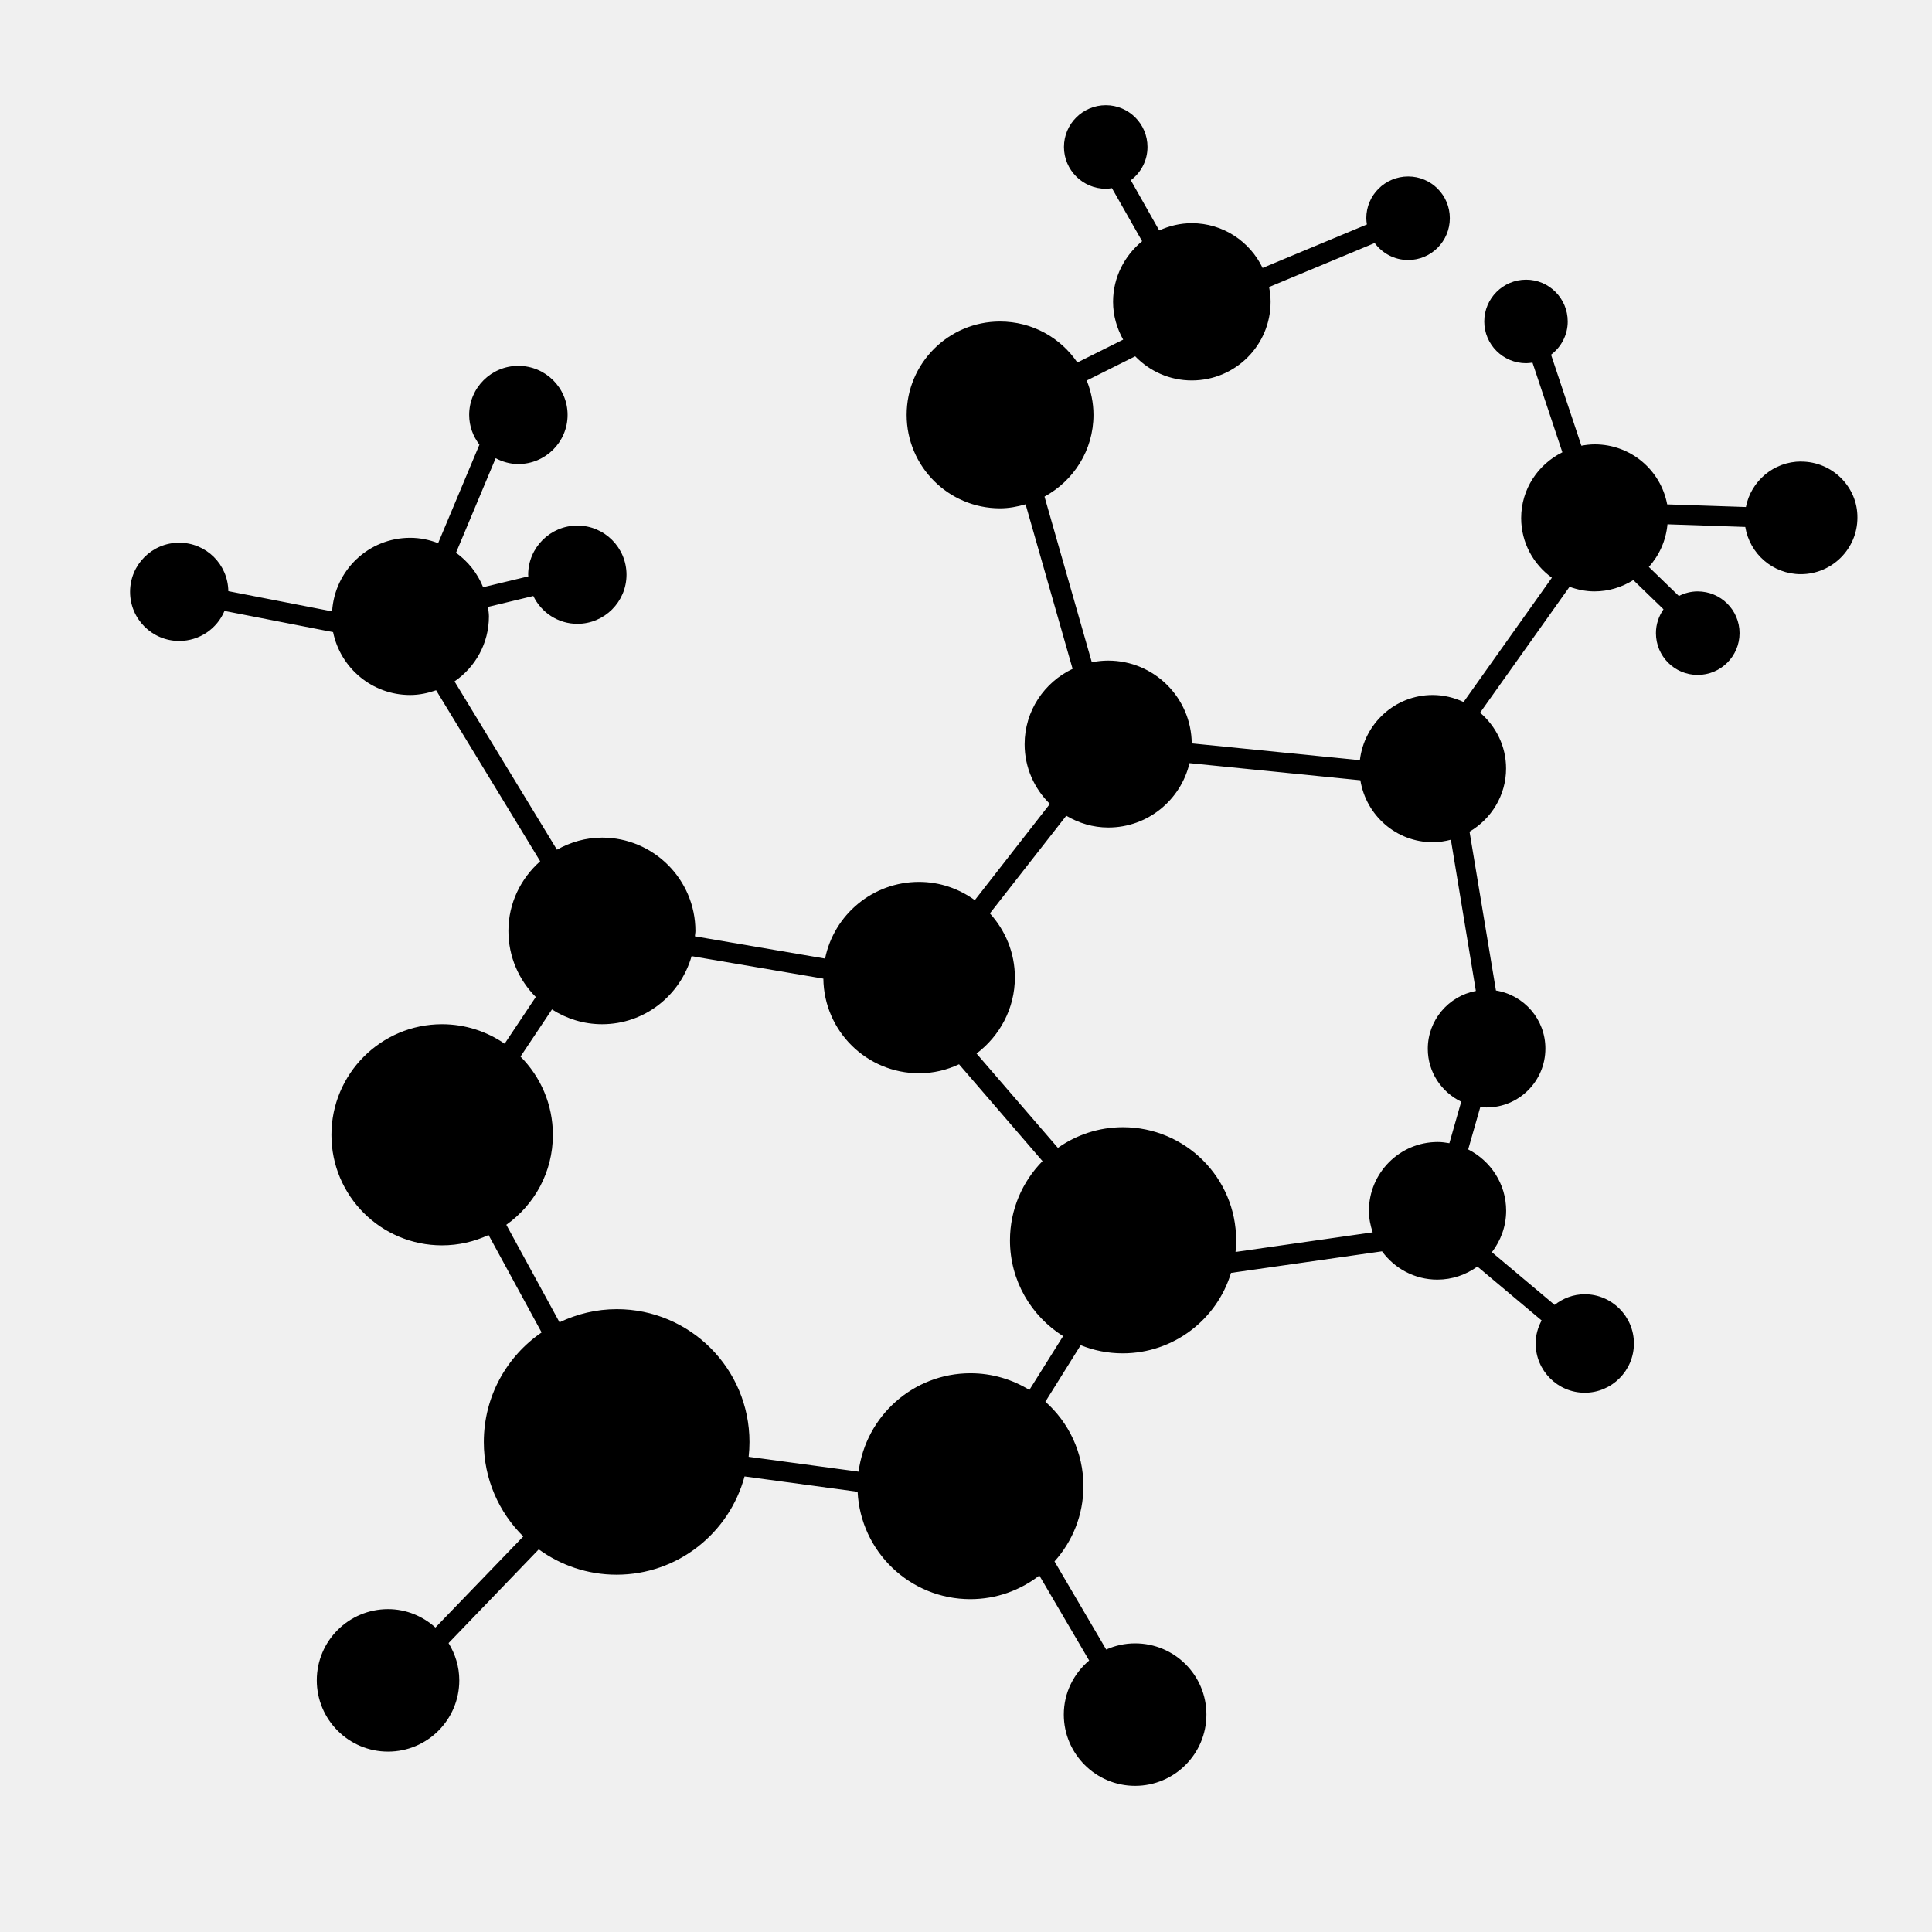
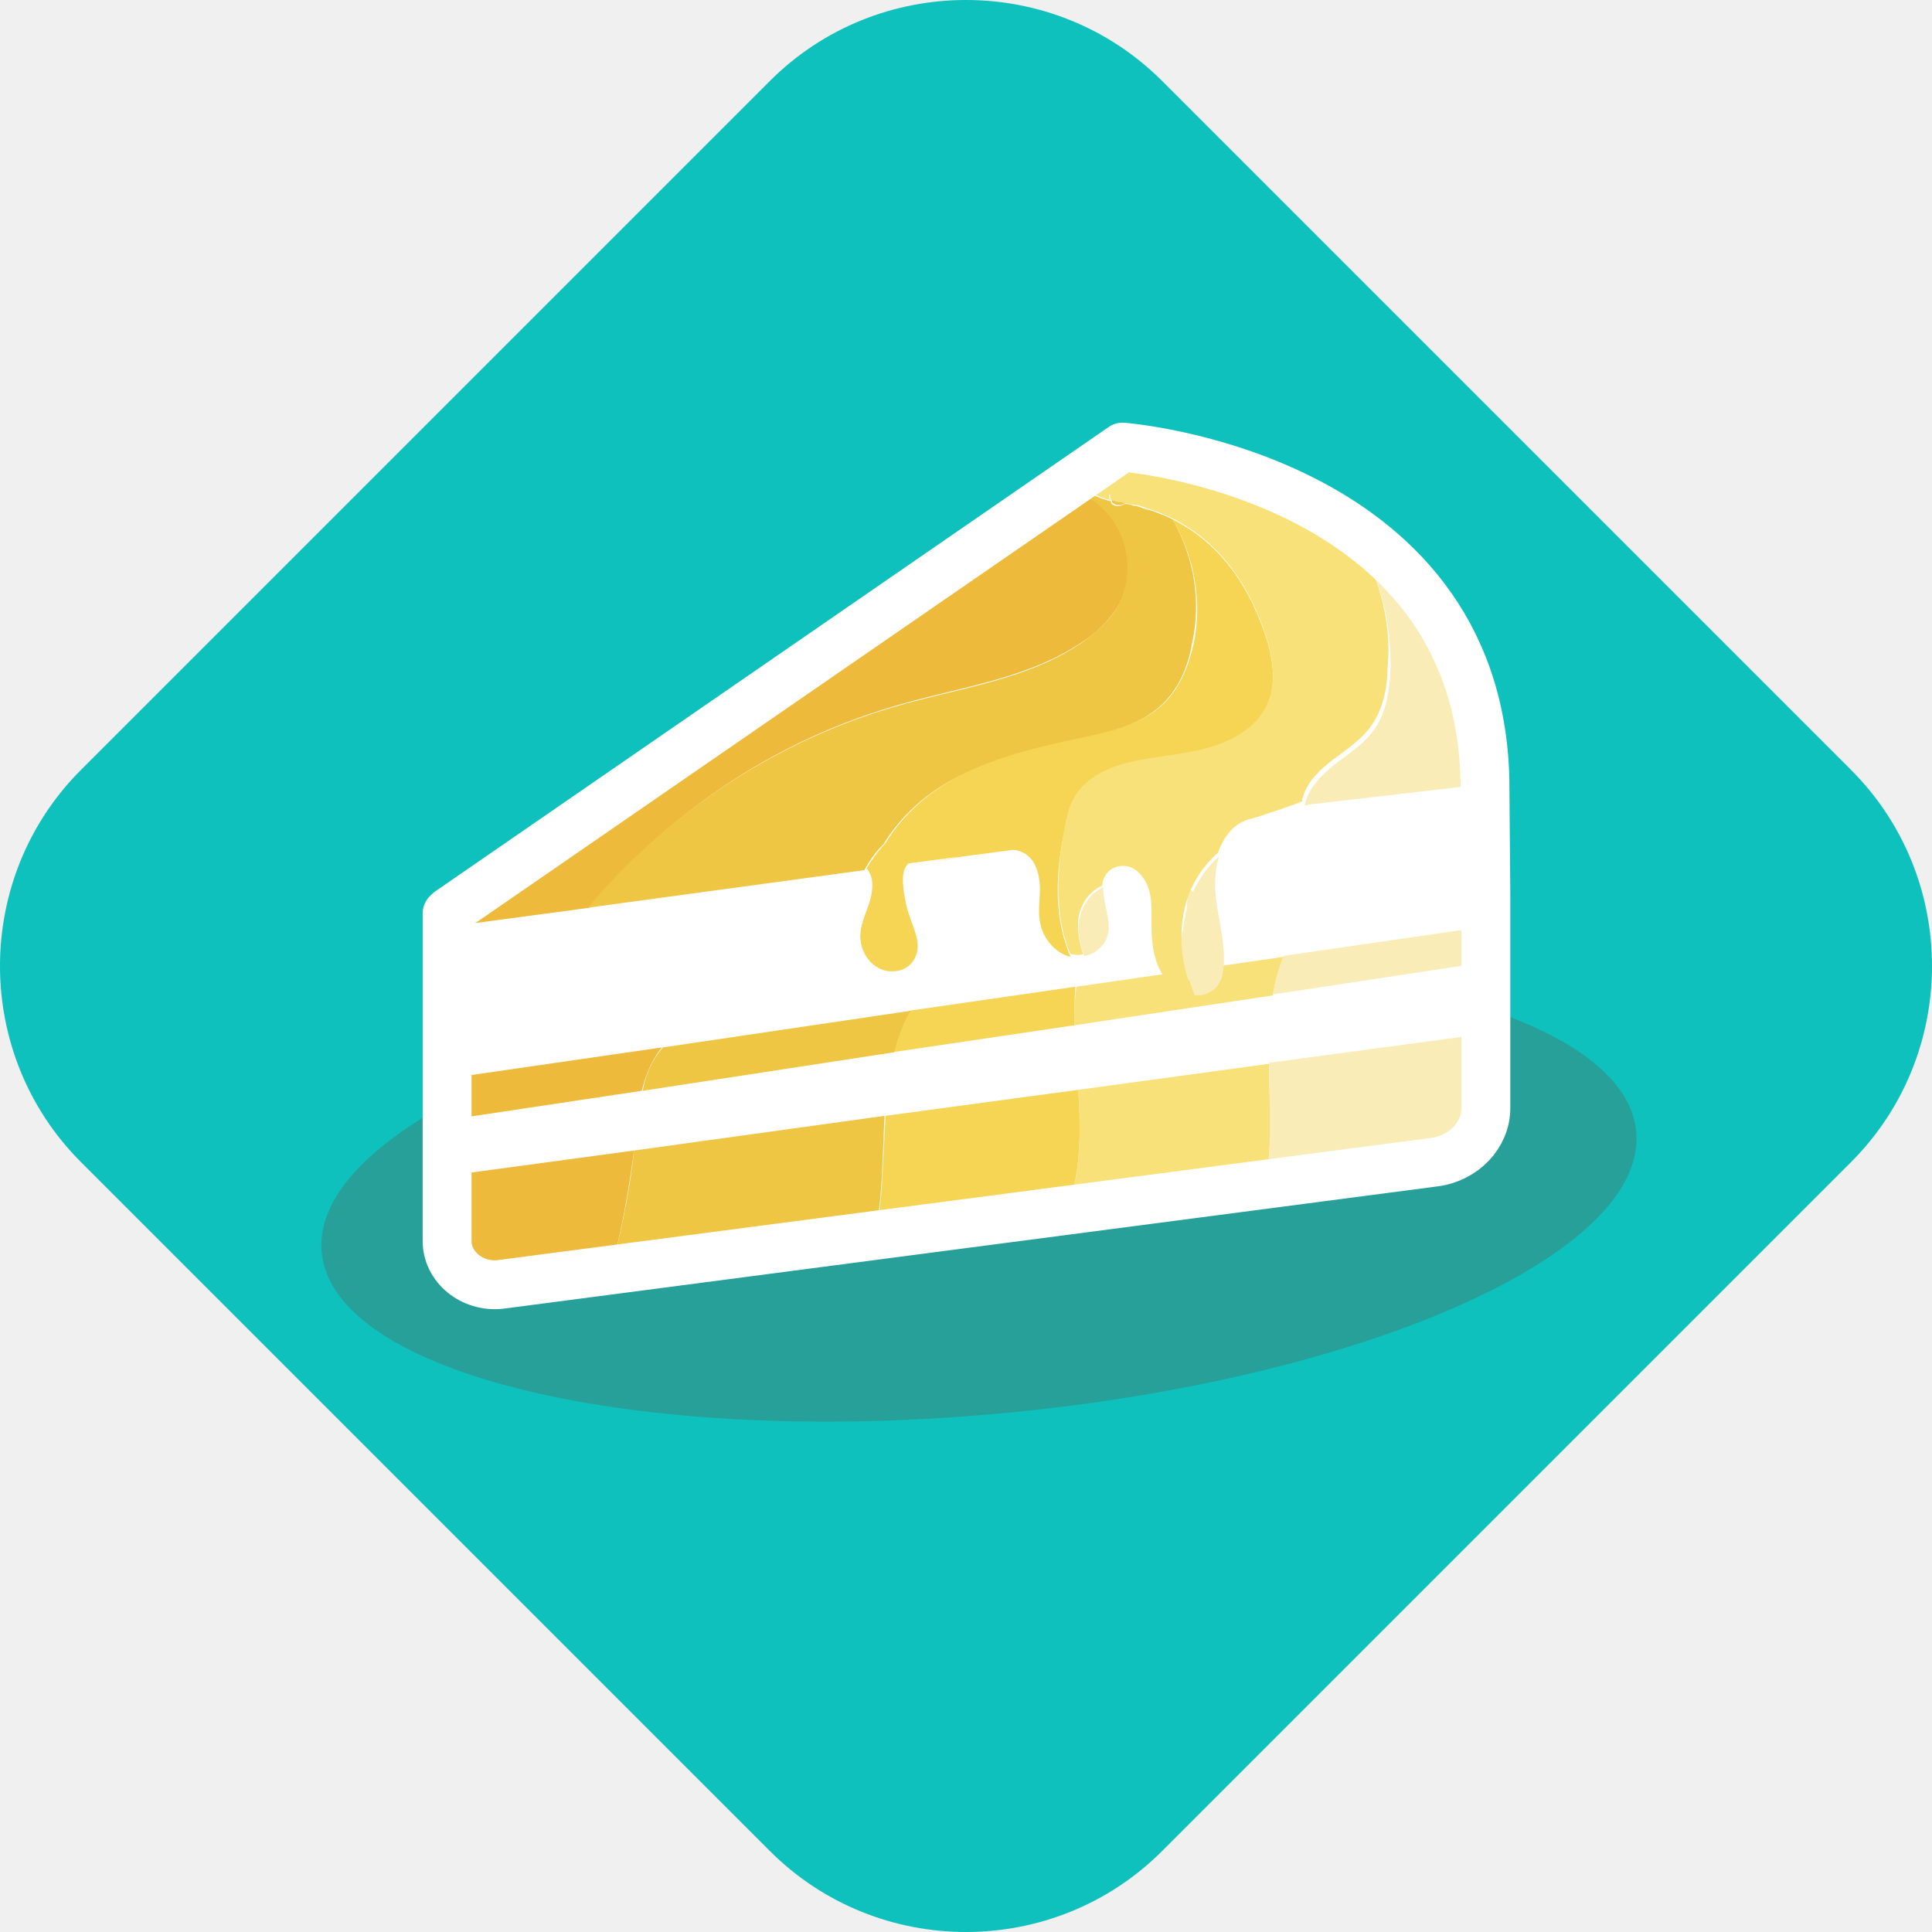
- <svg xmlns="http://www.w3.org/2000/svg" width="100pt" height="100pt" version="1.1" viewBox="0 0 100 100">
-   <path d="m93.23 23.887c-1.422 0-2.602 1.016-2.863 2.356l-4.074-0.137c-0.332-1.77-1.883-3.106-3.746-3.106-0.238 0-0.469 0.027-0.695 0.07l-1.57-4.711c0.523-0.395 0.863-1.016 0.863-1.719 0-1.191-0.961-2.164-2.156-2.164-1.195 0-2.164 0.973-2.164 2.164s0.973 2.16 2.164 2.16c0.113 0 0.223-0.016 0.332-0.031l1.547 4.641c-1.258 0.625-2.133 1.906-2.133 3.406 0 1.273 0.633 2.394 1.59 3.086l-4.57 6.434c-0.488-0.227-1.027-0.363-1.602-0.363-1.949 0-3.543 1.48-3.766 3.375l-8.703-0.871c-0.023-2.367-1.949-4.285-4.324-4.285-0.289 0-0.574 0.031-0.848 0.086l-2.449-8.574c1.504-0.82 2.535-2.394 2.535-4.231 0-0.629-0.129-1.227-0.348-1.777l2.508-1.254c0.742 0.77 1.777 1.25 2.93 1.25 2.25 0 4.078-1.816 4.078-4.07 0-0.262-0.031-0.516-0.078-0.766l5.465-2.277c0.395 0.531 1.02 0.879 1.734 0.879 1.195 0 2.156-0.973 2.156-2.164 0-1.191-0.961-2.16-2.156-2.16-1.195 0-2.168 0.965-2.168 2.16 0 0.109 0.016 0.219 0.031 0.324l-5.398 2.25c-0.656-1.367-2.047-2.316-3.664-2.316-0.605 0-1.172 0.141-1.688 0.375l-1.469-2.598c0.523-0.395 0.863-1.016 0.863-1.723 0-1.191-0.965-2.16-2.156-2.16-1.195 0-2.168 0.969-2.168 2.16 0 1.195 0.973 2.164 2.168 2.164 0.109 0 0.215-0.016 0.316-0.031l1.562 2.746c-0.91 0.746-1.504 1.867-1.504 3.137 0 0.715 0.199 1.375 0.523 1.957l-2.371 1.184c-0.867-1.281-2.336-2.121-4.004-2.121-2.664 0-4.832 2.164-4.832 4.832 0 2.672 2.168 4.836 4.832 4.836 0.465 0 0.902-0.086 1.324-0.207l2.434 8.516c-1.465 0.695-2.484 2.176-2.484 3.902 0 1.211 0.504 2.305 1.309 3.09l-3.887 4.981c-0.816-0.59-1.809-0.945-2.887-0.945-2.402 0-4.406 1.707-4.863 3.969l-6.738-1.152c0.004-0.094 0.027-0.18 0.027-0.273 0-2.672-2.172-4.836-4.832-4.836-0.852 0-1.641 0.238-2.336 0.625l-5.301-8.711c1.074-0.734 1.781-1.965 1.781-3.367 0-0.168-0.031-0.328-0.051-0.488l2.348-0.566c0.41 0.852 1.277 1.441 2.281 1.441 1.402 0 2.543-1.141 2.543-2.543 0-1.402-1.141-2.543-2.543-2.543-1.402 0-2.547 1.141-2.547 2.543 0 0.031 0.008 0.059 0.008 0.086l-2.34 0.562c-0.289-0.723-0.781-1.336-1.402-1.785l2.051-4.891c0.352 0.184 0.746 0.301 1.172 0.301 1.406 0 2.551-1.137 2.551-2.543 0-1.402-1.141-2.539-2.551-2.539-1.402 0-2.543 1.137-2.543 2.539 0 0.582 0.203 1.113 0.531 1.539l-2.137 5.098c-0.449-0.172-0.934-0.277-1.445-0.277-2.16 0-3.91 1.684-4.043 3.809l-5.371-1.047c-0.02-1.391-1.148-2.508-2.543-2.508-1.406 0-2.543 1.137-2.543 2.543s1.141 2.543 2.543 2.543c1.055 0 1.961-0.641 2.344-1.555l5.621 1.098c0.379 1.855 2.019 3.254 3.988 3.254 0.473 0 0.922-0.098 1.344-0.246l5.387 8.852c-1 0.887-1.645 2.164-1.645 3.606 0 1.336 0.543 2.543 1.418 3.418l-1.613 2.418c-0.922-0.633-2.035-1.008-3.242-1.008-3.156 0-5.723 2.562-5.723 5.731 0 3.156 2.562 5.715 5.723 5.715 0.863 0 1.676-0.195 2.41-0.535l2.746 5.043c-1.809 1.238-2.992 3.316-2.992 5.676 0 1.906 0.781 3.637 2.043 4.883l-4.547 4.715c-0.652-0.586-1.508-0.953-2.453-0.953-2.035 0-3.688 1.648-3.688 3.684s1.652 3.691 3.688 3.691c2.039 0 3.688-1.652 3.688-3.691 0-0.707-0.211-1.363-0.555-1.926l4.668-4.852c1.133 0.824 2.523 1.312 4.027 1.312 3.172 0 5.836-2.16 6.625-5.086l5.852 0.793c0.152 3.094 2.703 5.559 5.836 5.559 1.348 0 2.586-0.461 3.57-1.223l2.578 4.398c-0.797 0.676-1.312 1.668-1.312 2.797 0 2.035 1.656 3.691 3.691 3.691 2.039 0 3.691-1.656 3.691-3.691 0-2.039-1.652-3.684-3.691-3.684-0.535 0-1.039 0.117-1.496 0.32l-2.676-4.562c0.93-1.035 1.496-2.398 1.496-3.898 0-1.738-0.762-3.297-1.969-4.367l1.828-2.926c0.672 0.27 1.402 0.422 2.172 0.422 2.644 0 4.883-1.758 5.609-4.164l7.816-1.117c0.645 0.883 1.684 1.465 2.863 1.465 0.777 0 1.488-0.254 2.074-0.676l3.324 2.789c-0.191 0.355-0.309 0.758-0.309 1.191 0 1.406 1.137 2.551 2.543 2.551 1.398 0 2.543-1.141 2.543-2.551 0-1.402-1.145-2.547-2.543-2.547-0.594 0-1.129 0.211-1.562 0.551l-3.246-2.727c0.457-0.598 0.738-1.34 0.738-2.148 0-1.391-0.805-2.582-1.965-3.172l0.629-2.203c0.105 0.012 0.211 0.031 0.316 0.031 1.688 0 3.051-1.363 3.051-3.051 0-1.516-1.105-2.766-2.559-3.004l-1.367-8.219c1.125-0.664 1.891-1.875 1.891-3.273 0-1.16-0.527-2.184-1.344-2.887l4.629-6.516c0.402 0.145 0.836 0.238 1.289 0.238 0.738 0 1.426-0.219 2.012-0.586l1.562 1.512c-0.242 0.352-0.391 0.773-0.391 1.234 0 1.199 0.965 2.164 2.16 2.164s2.168-0.965 2.168-2.164c0-1.195-0.973-2.16-2.168-2.16-0.352 0-0.68 0.09-0.973 0.238l-1.555-1.504c0.539-0.598 0.887-1.359 0.965-2.207l4.027 0.137c0.23 1.387 1.422 2.445 2.875 2.445 1.613 0 2.93-1.309 2.93-2.926 0.016-1.59-1.301-2.902-2.914-2.902zm-39.949 48.055c-0.891-0.543-1.93-0.863-3.047-0.863-2.969 0-5.422 2.223-5.793 5.094l-5.691-0.77c0.027-0.25 0.043-0.504 0.043-0.762 0-3.801-3.078-6.879-6.867-6.879-1.062 0-2.066 0.25-2.965 0.68l-2.754-5.047c1.457-1.035 2.41-2.731 2.41-4.652 0-1.586-0.641-3.016-1.676-4.055l1.629-2.441c0.75 0.48 1.637 0.766 2.594 0.766 2.207 0 4.055-1.496 4.633-3.523l6.82 1.164c0.031 2.711 2.238 4.898 4.961 4.898 0.738 0 1.434-0.172 2.062-0.465l4.32 5.012c-1.039 1.055-1.684 2.504-1.684 4.102 0 2.09 1.102 3.922 2.75 4.957zm23.109-20.652c-1.414 0.266-2.488 1.508-2.488 2.996 0 1.211 0.711 2.242 1.73 2.738l-0.613 2.148c-0.195-0.035-0.398-0.062-0.605-0.062-1.969 0-3.559 1.602-3.559 3.562 0 0.395 0.078 0.762 0.195 1.113l-7.098 1.016c0.02-0.199 0.031-0.398 0.031-0.605 0-3.231-2.629-5.852-5.859-5.852-1.254 0-2.414 0.398-3.367 1.07l-4.211-4.883c1.195-0.906 1.984-2.324 1.984-3.941 0-1.277-0.496-2.434-1.293-3.312l3.953-5.055c0.641 0.379 1.379 0.609 2.176 0.609 2.047 0 3.75-1.426 4.203-3.332l8.844 0.887c0.293 1.816 1.855 3.207 3.75 3.207 0.324 0 0.633-0.051 0.934-0.129z" />
+ <svg xmlns="http://www.w3.org/2000/svg" version="1.1" id="Layer_1" x="0px" y="0px" viewBox="0 0 200.5 200.5" enable-background="new 0 0 200.5 200.5" xml:space="preserve">
+   <path fill="#0EC1BC" d="M192.1,120.6l-71.5,71.5c-11.2,11.2-29.5,11.2-40.7,0L8.4,120.6c-11.2-11.2-11.2-29.5,0-40.7L79.9,8.4  c11.2-11.2,29.5-11.2,40.7,0l71.5,71.5C203.3,91.1,203.3,109.4,192.1,120.6z" />
+   <ellipse transform="matrix(0.9958 -9.115107e-02 9.115107e-02 0.9958 -10.8562 9.7731)" fill="#27A09A" cx="101.6" cy="123.7" rx="68.5" ry="23.1" />
+   <g>
+     <path fill="#FFFFFF" d="M153.4,80.8c-0.8-30.3-37.1-32.9-37.1-32.9L47.3,94l0,0l-0.2,0.2l0,1.8l0-1.8v11.2v7.4v3.9v5.3v4.8   c0,2.6,2.6,4.6,5.4,4.3l95.7-12.2c3-0.4,5.2-2.7,5.2-5.4v-4.7V102v-3.4v-6.4L153.4,80.8L153.4,80.8z" />
+     <g>
+       <path fill="#F9E17A" d="M131.7,110.4l-19.8,2.7c0.2,3.3,0.3,6.6-0.4,9.8c-0.1,0.3-0.1,0.5-0.2,0.8l20.3-2.9    c0.2-1.5,0.2-3.1,0.2-4.6C131.8,114.2,131.7,112.3,131.7,110.4z" />
+       <path fill="#F6D555" d="M111.9,113.1l-20,2.7c-0.2,3.6-0.3,7.2-0.7,10.7l20.1-2.8c0.1-0.3,0.1-0.5,0.2-0.8    C112.2,119.6,112.1,116.4,111.9,113.1z" />
+       <path fill="#EDBA3B" d="M47.3,121.9v5.3c0,2.9,2.5,5.1,5.4,4.7l11.1-1.6c0.9-3.6,1.5-7.2,2-10.9L47.3,121.9z" />
+       <path fill="#EFC643" d="M65.8,119.4c-0.4,3.7-1.1,7.3-2,10.9l27.3-3.8c0.5-3.5,0.5-7.1,0.7-10.7L65.8,119.4z" />
+       <path fill="#F9ECB7" d="M131.8,116.1c0,1.5,0,3.1-0.2,4.6l16.4-2.3c3-0.4,5.2-2.9,5.2-5.9v-5.1l-21.5,2.9    C131.7,112.3,131.8,114.2,131.8,116.1z" />
+       <path fill="#F9E17A" d="M111.5,106.4l20.6-3.1c0.2-1.4,0.6-2.7,1.1-4l-21.5,3.1C111.5,103.7,111.5,105,111.5,106.4z" />
+       <path fill="#F9ECB7" d="M132.1,103.2l21.1-3.2v-3.7l-20,2.9C132.7,100.5,132.3,101.9,132.1,103.2z" />
+       <path fill="#EDBA3B" d="M68.6,108.8c0,0,0.1-0.1,0.1-0.1l-21.4,3.1v4.3l19.3-2.9C67,111.6,67.6,110.1,68.6,108.8z" />
+       <path fill="#F6D555" d="M111.5,106.4c0-1.3,0-2.7,0.1-4l-17.3,2.5c-0.8,1.3-1.3,2.8-1.7,4.3L111.5,106.4z" />
+       <path fill="#EFC643" d="M66.7,113.2l26.1-4c0.4-1.5,0.9-3,1.7-4.3l-25.7,3.8c0,0-0.1,0.1-0.1,0.1C67.6,110.1,67,111.6,66.7,113.2z    " />
+       <g>
+         <path fill="none" d="M135.6,83.5l0.1,0C135.7,83.5,135.7,83.5,135.6,83.5z" />
+         <path fill="#F6D555" d="M135.7,83.5l-0.1,0C135.5,83.7,135.7,83.5,135.7,83.5z" />
+         <path fill="#F9ECB7" d="M123.4,92.1c1.2,1.3,1.8,3,2.2,4.7c0.3,1.2,0.5,2.6-0.1,3.7c-0.6,1.1-2.2,1.7-3.1,0.8     c-1-1-0.4-2.6,0.1-3.9c0.7-1.9,0.9-4.1,0.5-6.1" />
+         <path fill="#F9ECB7" d="M112,95.6c-0.2,1.2,0.1,2.4,0.5,3.6c0.6-0.1,1.1-0.3,1.5-0.7c2.1-1.7,0.4-4.4,0.5-6.4     C113.1,92.7,112.2,94.1,112,95.6z" />
+         <path fill="#F9ECB7" d="M123.4,93.6c-1.1,3.1-0.7,6.6,0.6,9.7c0.3,0,0.7,0,1-0.1c1.6-0.5,1.9-1.8,2-3c0.2-2.7-0.8-5.4-0.9-8.2     c0-1,0.1-2.1,0.4-3.1C125.1,90.1,124,91.8,123.4,93.6z" />
+         <path fill="#F9ECB7" d="M139.9,54.5c3,4.4,4.6,9.7,4.4,15.1c-0.1,2.3-0.5,4.6-1.9,6.4c-1.1,1.4-2.7,2.4-4.1,3.5     c-1.3,1.1-2.6,2.4-2.9,4.1c0.1,0,0.2-0.1,0.3-0.1c0.1,0,0.1,0,0.1,0l15.5-1.8c1-0.1,1.8-1,1.7-2     C152.2,67.5,146.6,59.6,139.9,54.5z" />
+         <path fill="#F6D555" d="M131.2,65.6c-1.9-5.5-5-9.4-9.5-11.7c2.2,3.8,3.1,8.4,2.2,12.8c-0.5,2.3-1.4,4.6-3.1,6.3     c-2.4,2.3-5.8,2.9-9,3.6c-4.7,1-9.5,2.1-13.6,4.7c-2.5,1.5-4.8,3.7-6.3,6.2c0,0,0,0,0,0c-0.1,0.1-0.1,0.1-0.2,0.2     c-0.7,0.8-1.3,1.6-1.8,2.5l0.1,0c0.7,0.9,0.6,2.1,0.3,3.2c-0.3,1.1-0.9,2.2-1,3.4c-0.2,1.9,1.2,4.1,3.4,4c0.9,0,1.8-0.5,2.2-1.3     c0.8-1.4,0-2.9-0.5-4.4c-0.4-1.1-0.6-2.3-0.7-3.5c0-0.7,0-1.5,0.6-2c0,0,0,0,0,0l5.3-0.7c-1,0.2-2,0.4-2.9,0.6l3.1-0.6l5.3-0.7     c0.4,0,0.7,0.1,1.1,0.3c1.2,0.6,1.6,2,1.7,3.2c0.1,1.3-0.2,2.6,0,3.8c0.2,1.7,1.5,3.4,3.2,3.8c-0.3-0.7-0.5-1.3-0.7-2     c-1-3.6-0.7-7.5,0.1-11.2c0.2-1.1,0.5-2.2,1-3.1c0.4-0.7,0.9-1.2,1.6-1.7c0.5-0.4,1-0.7,1.5-1c2.8-1.4,6-1.5,9.1-2     c3.1-0.6,6.3-1.9,7.7-4.7C132.6,71,132.1,68.1,131.2,65.6z" />
+         <path fill="none" d="M116.8,52.2C116.8,52.2,116.8,52.2,116.8,52.2c-0.2,0-0.3-0.1-0.5-0.1C116.5,52.2,116.6,52.2,116.8,52.2z" />
+         <path fill="none" d="M117.8,52.5c-0.3-0.1-0.6-0.2-1-0.2c0,0,0,0,0,0C117.1,52.3,117.4,52.4,117.8,52.5z" />
+         <path fill="none" d="M117.9,52.5c0.4,0.1,0.8,0.2,1.2,0.4C118.7,52.7,118.3,52.6,117.9,52.5z" />
+         <path fill="none" d="M119.2,52.9c0.9,0.3,1.7,0.6,2.5,1C120.9,53.5,120.1,53.2,119.2,52.9z" />
+         <path fill="#F9E17A" d="M115.2,51.3c0,0.2,0,0.4,0.1,0.6c0,0,0.1,0,0.1,0c0-0.2,0-0.3,0-0.5C115.3,51.4,115.3,51.3,115.2,51.3z" />
+         <path fill="#F9E17A" d="M139.9,54.5c-10.6-8.2-23.9-9.2-23.9-9.2l-1.2,0.9l-2.5,1.8l-2.5,1.8c1,0.2,1.9,0.4,2.9,0.7     c0.5,0.7,1.4,1.1,2.5,1.4c-0.1-0.2-0.1-0.4-0.1-0.6c0.1,0,0.1,0.1,0.2,0.1c0,0.2,0,0.3,0,0.5c0.3,0.1,0.6,0.1,0.9,0.2     c0.2,0,0.3,0.1,0.5,0.1c0.3,0.1,0.6,0.1,1,0.2c0.1,0,0.1,0,0.2,0c0.4,0.1,0.8,0.2,1.2,0.4c0,0,0,0,0.1,0c0.9,0.3,1.7,0.6,2.5,1     c0,0,0,0,0,0v0c4.5,2.3,7.6,6.2,9.5,11.7c0.9,2.5,1.4,5.4,0.2,7.8c-1.4,2.8-4.6,4.1-7.7,4.7c-3.1,0.6-6.3,0.7-9.1,2     c-1.2,0.6-2.4,1.5-3.1,2.7c-0.6,1-0.8,2.1-1,3.1c-0.7,3.7-1,7.6-0.1,11.2c0.2,0.7,0.4,1.4,0.7,2c0.2,0,0.4,0.1,0.7,0.1     c0.2,0,0.4,0,0.6-0.1c-0.4-1.2-0.6-2.4-0.5-3.6c0.2-1.5,1.1-2.9,2.5-3.5c0-0.6,0.3-1.2,0.8-1.6c0.8-0.6,2-0.6,2.8,0.1     c1.7,1.5,1.5,3.6,1.5,5.5c0,2.3,0.3,4.8,2.1,6.3c0.6,0.5,1.4,0.8,2.2,0.8c-1.3-3-1.6-6.5-0.6-9.7c0.6-1.8,1.7-3.5,3.2-4.8     c0.6-1.7,1.7-3.1,3.3-3.5c0.6-0.1,4.3-1.4,5.4-1.8c0.3-1.7,1.5-3,2.9-4.1c1.4-1.1,3-2.1,4.1-3.5c1.4-1.8,1.9-4.2,1.9-6.4     C144.5,64.3,142.9,58.9,139.9,54.5z" />
+         <path fill="#EFC643" d="M115.4,51.9c0,0.1,0,0.1,0,0.2c0.3,0.4,1,0.4,1.4,0.1c-0.2,0-0.3-0.1-0.5-0.1     C116,52.1,115.7,52,115.4,51.9z" />
+         <path fill="#EFC643" d="M117.8,52.5c0.1,0,0.1,0,0.2,0C117.9,52.5,117.8,52.5,117.8,52.5z" />
+         <polygon fill="#EFC643" points="121.7,53.9 121.7,53.9 121.7,53.9    " />
+         <path fill="#EFC643" d="M119.1,52.9C119.2,52.9,119.2,52.9,119.1,52.9C119.2,52.9,119.2,52.9,119.1,52.9z" />
+         <path fill="#EDBA3B" d="M93.8,73c6.4-1.8,13.2-2.7,18.7-6.5c1.5-1,2.8-2.3,3.7-3.9c1.3-2.5,1.2-5.8-0.3-8.2     c-1.4-2.3-3.9-3.9-6.6-4.2L48.9,94.8c-0.4,0.3-0.2,1,0.4,1l11.9-1.6C69.6,84,81.1,76.5,93.8,73z" />
+         <path fill="#EFC643" d="M121.7,53.9C121.7,53.9,121.7,53.9,121.7,53.9c-0.8-0.4-1.6-0.7-2.5-1c0,0,0,0-0.1,0     c-0.4-0.1-0.8-0.3-1.2-0.4c-0.1,0-0.1,0-0.2,0c-0.3-0.1-0.6-0.2-1-0.2c-0.4,0.3-1.1,0.3-1.4-0.1c0-0.1,0-0.1,0-0.2     c0,0-0.1,0-0.1,0c0,0,0,0.1,0,0.1c0,0,0-0.1,0-0.1c-1.1-0.3-2-0.6-2.5-1.4c-1-0.3-1.9-0.5-2.9-0.7l-0.6,0.4     c2.7,0.3,5.2,1.9,6.6,4.2c1.5,2.5,1.6,5.7,0.3,8.2c-0.8,1.6-2.2,2.8-3.7,3.9c-5.4,3.8-12.3,4.7-18.7,6.5     c-12.7,3.5-24.2,11-32.7,21.1l28.7-3.9c0.5-0.9,1.1-1.8,1.8-2.5c0.1-0.1,0.1-0.1,0.2-0.2c1.5-2.5,3.8-4.7,6.3-6.2     c4.1-2.5,8.9-3.7,13.6-4.7c3.2-0.7,6.6-1.3,9-3.6c1.7-1.6,2.7-3.9,3.1-6.3C124.7,62.4,123.9,57.8,121.7,53.9z" />
+       </g>
+     </g>
+     <path fill="none" stroke="#FFFFFF" stroke-width="5.074" stroke-linecap="round" stroke-linejoin="round" stroke-miterlimit="10" d="   M154.1,80.8c-0.8-31.6-37.6-34.4-37.6-34.4L46.6,94.6l0,0l-0.2,0.2l0,0l0,0v11.7v7.7v4.1v5.5v5c0,2.7,2.6,4.8,5.5,4.5l97-12.7   c3-0.4,5.3-2.8,5.3-5.6v-4.9v-7v-3.5v-6.7L154.1,80.8L154.1,80.8z" />
+   </g>
</svg>
